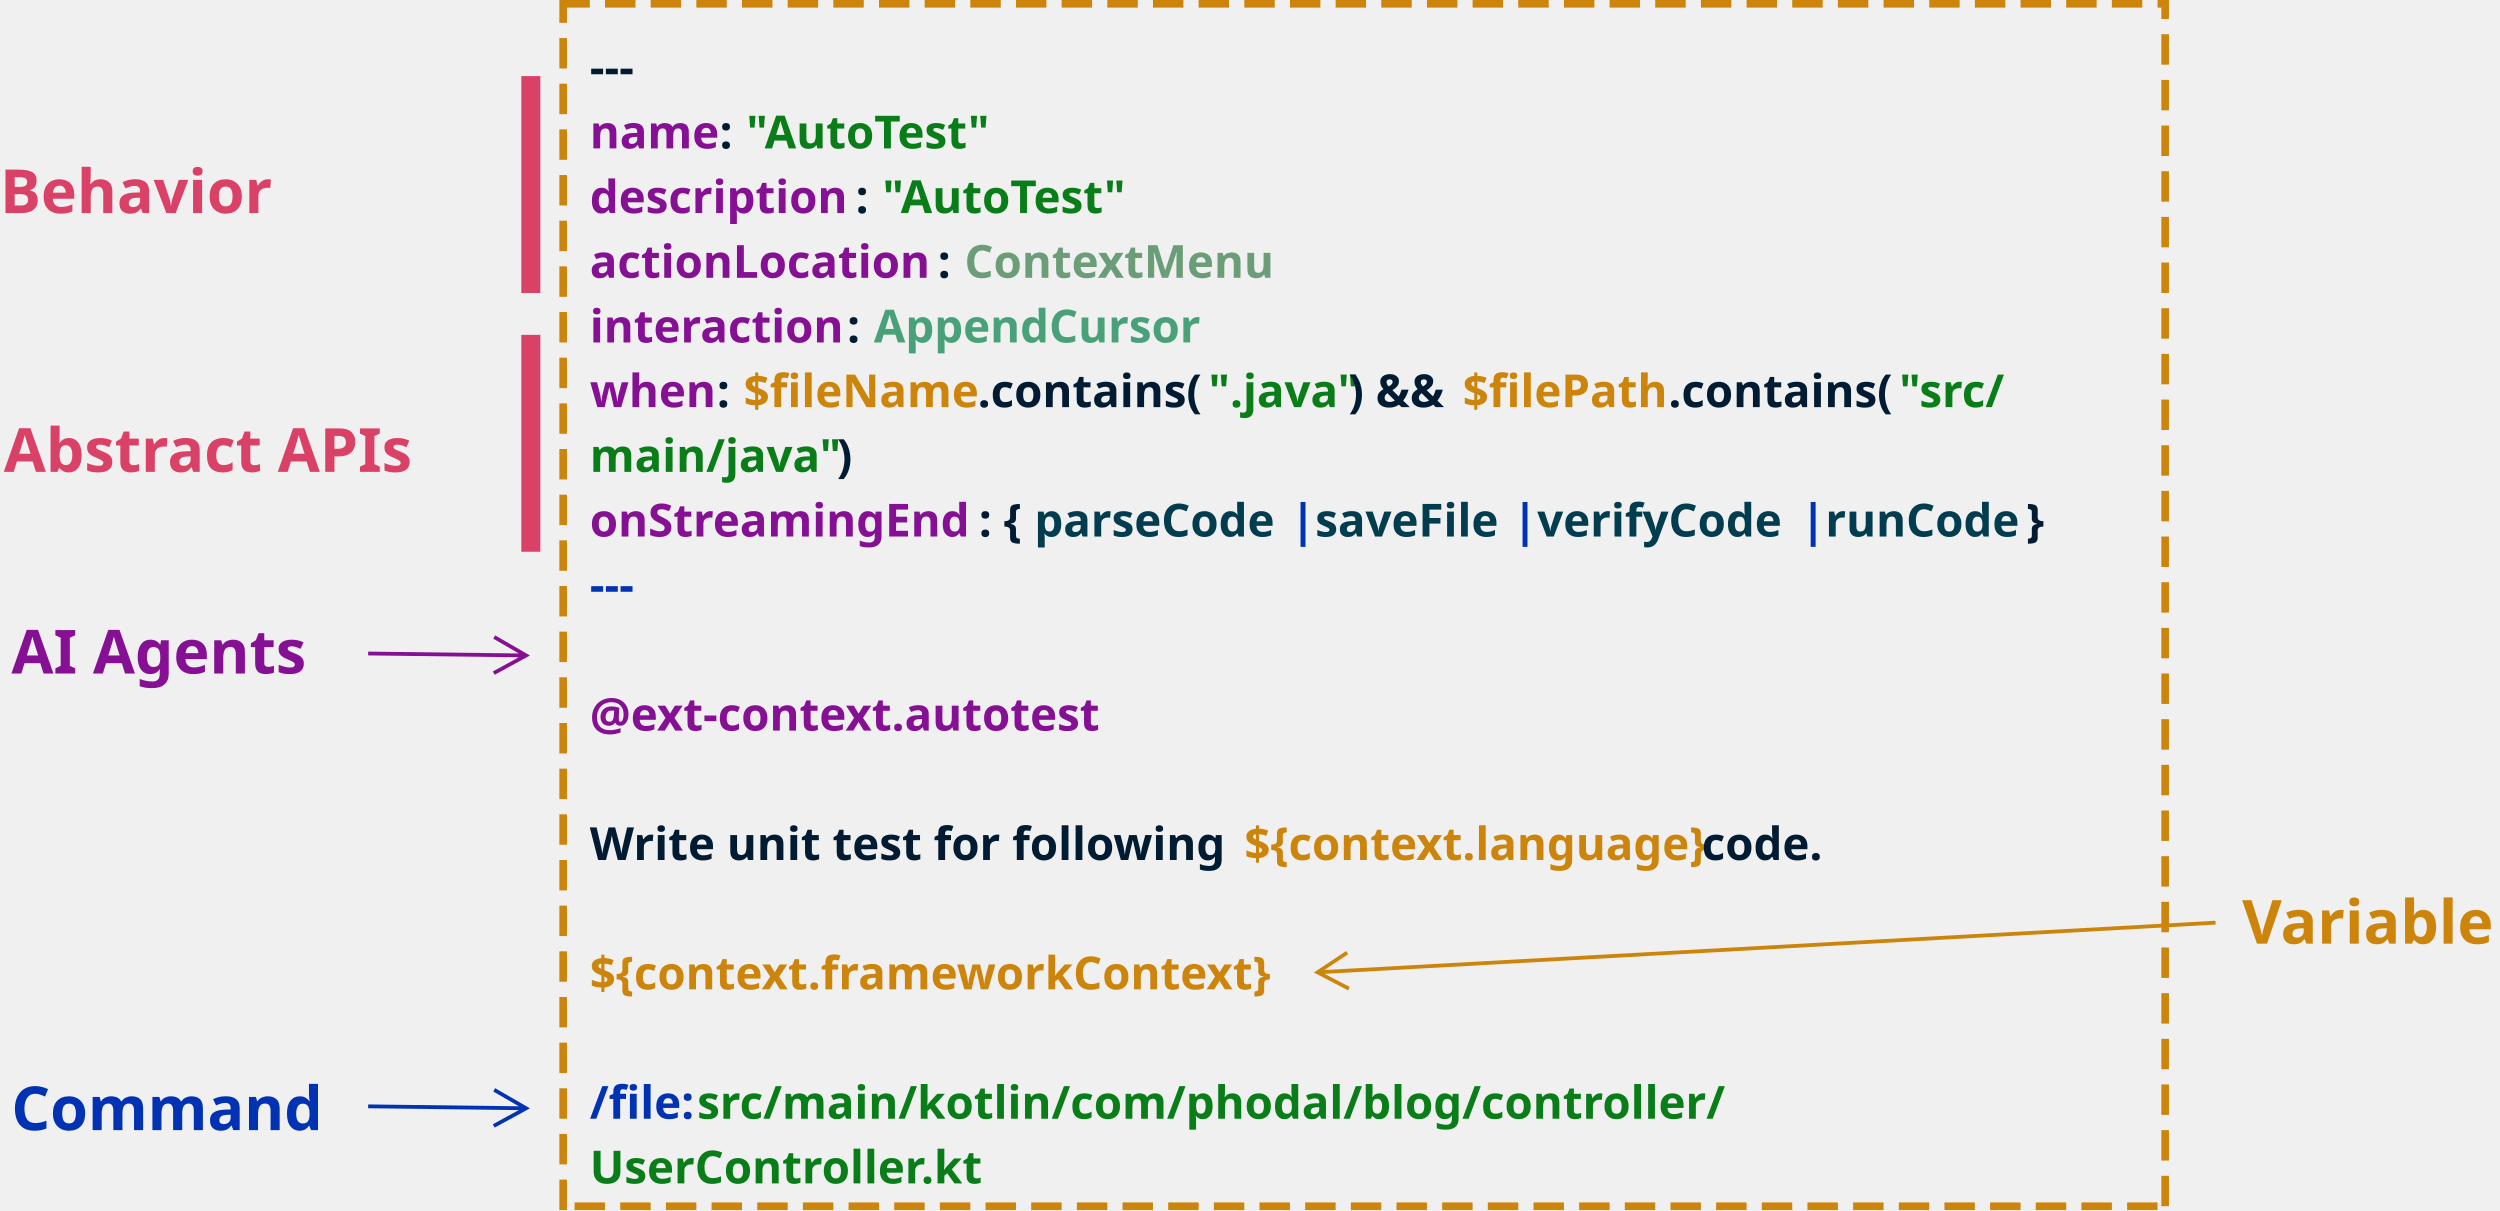
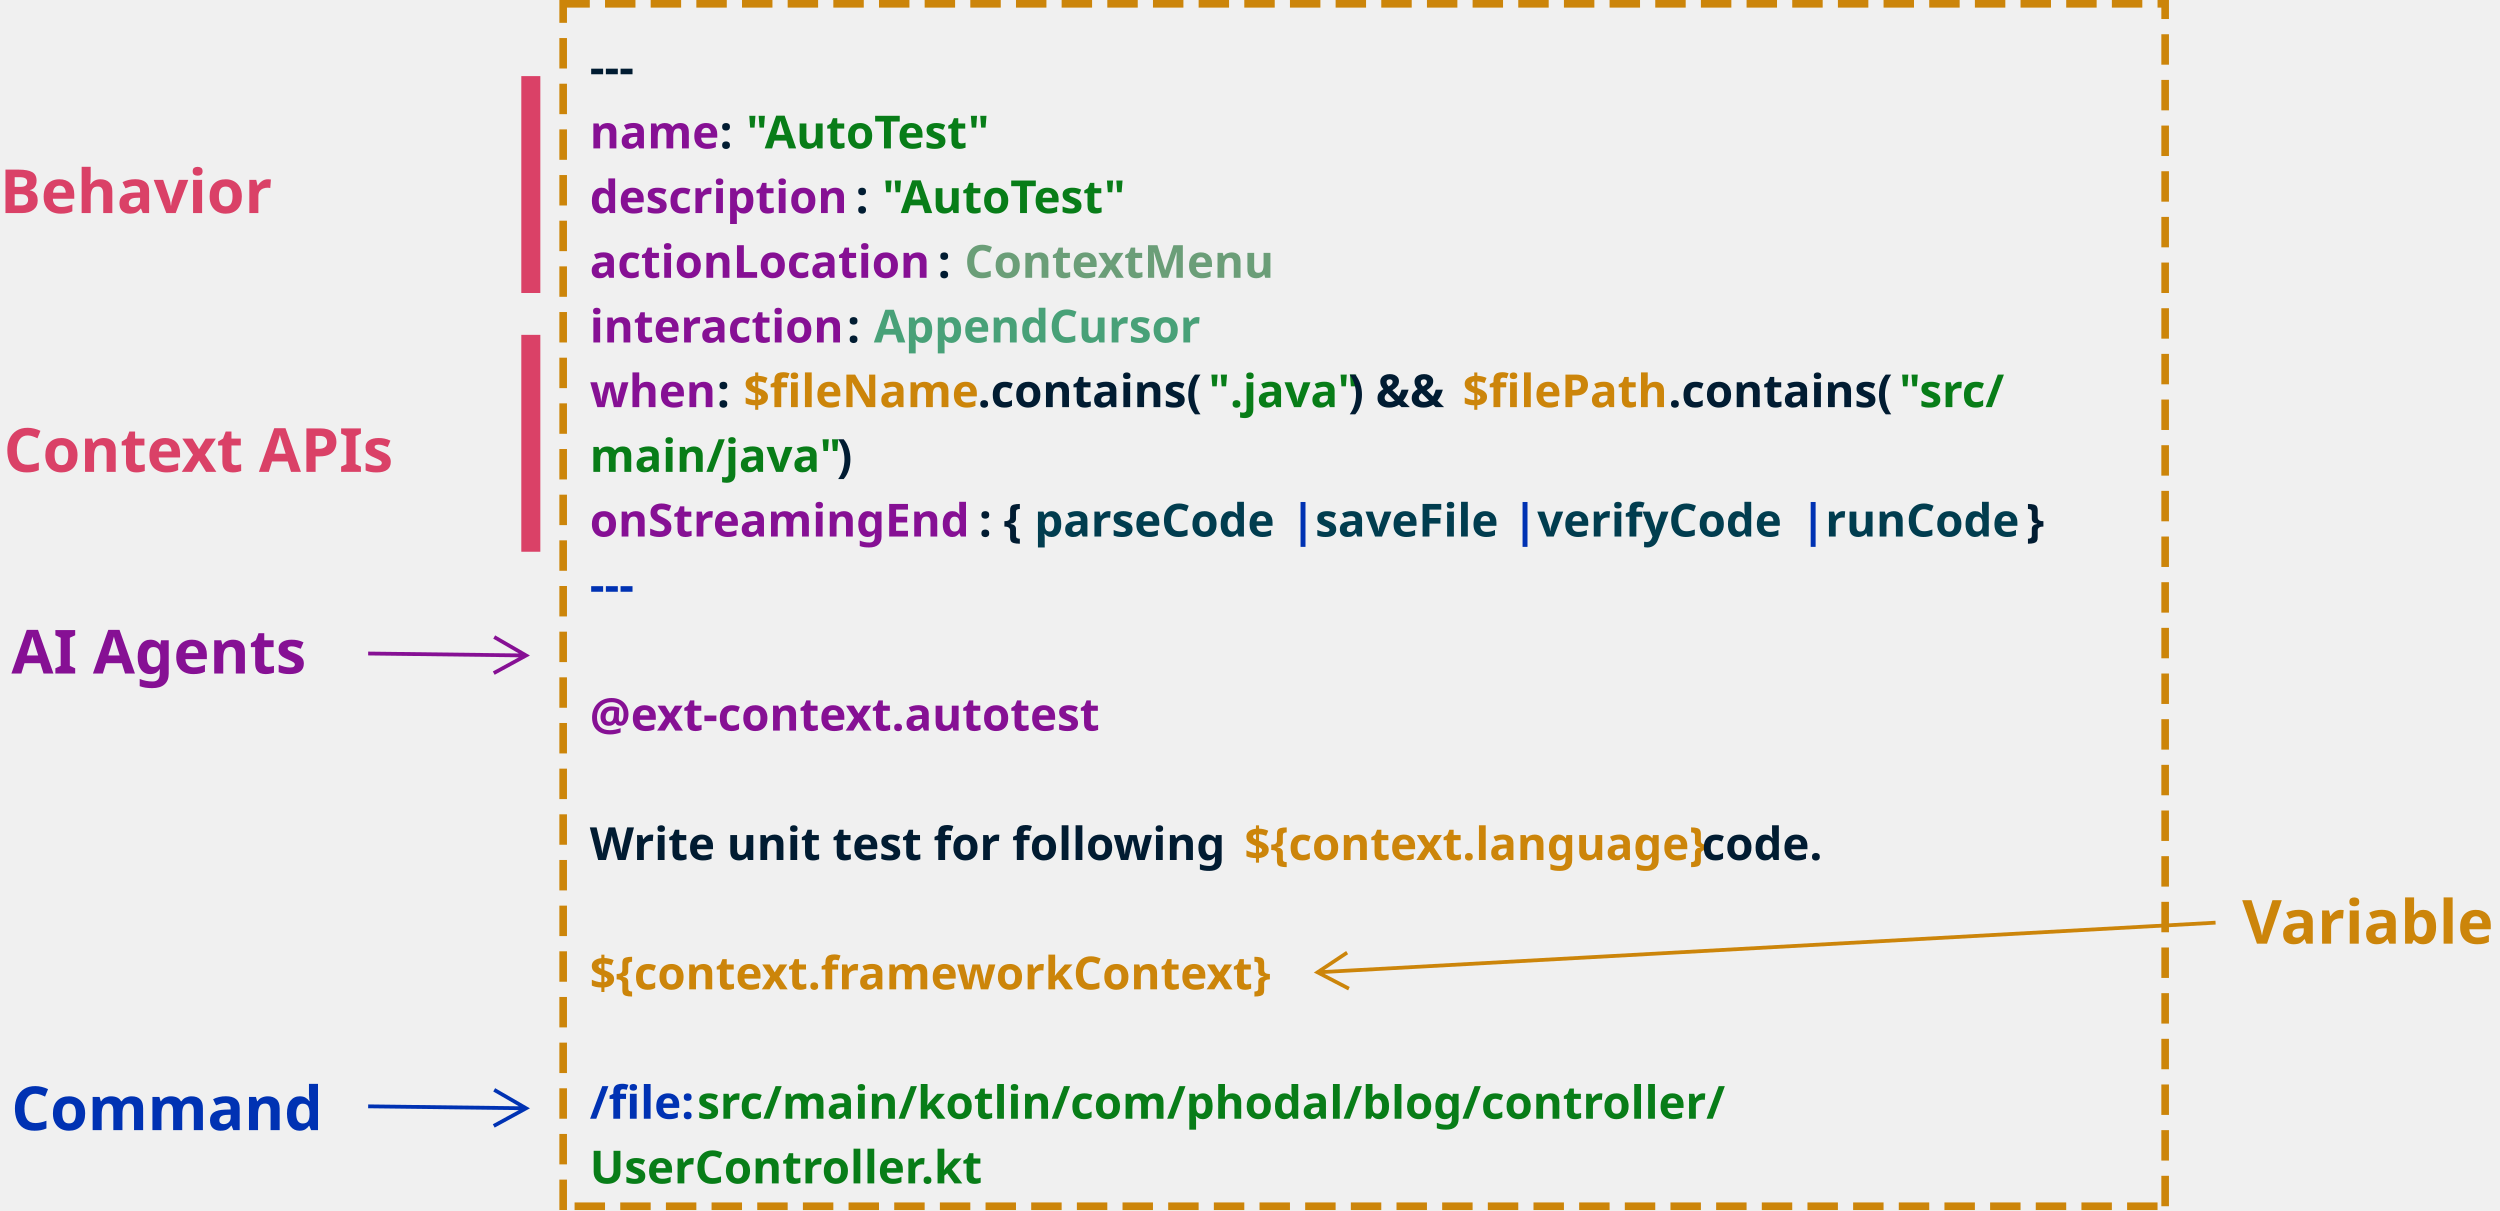
<svg xmlns="http://www.w3.org/2000/svg" xmlns:xlink="http://www.w3.org/1999/xlink" width="657px" height="318px" viewBox="0 0 657 318" version="1.1">
  <defs>
    <rect id="path-1" x="0" y="0" width="423" height="318" />
  </defs>
  <g id="Page-1" stroke="none" stroke-width="1" fill="none" fill-rule="evenodd">
    <g id="Group">
      <g id="Rectangle" stroke-dasharray="8,4" transform="translate(147, 0)">
        <g id="path-1-Clipped">
          <mask id="mask-2" fill="white">
            <use xlink:href="#path-1" />
          </mask>
          <g id="path-1" />
          <path d="M0,0 L423,0 L423,318 L0,318 L0,0 Z" id="path-1" stroke="#CC850A" stroke-width="4" mask="url(#mask-2)" />
        </g>
      </g>
      <rect id="Rectangle" fill="#DA4167" fill-rule="nonzero" x="137" y="20" width="5" height="57" />
      <rect id="Rectangle" fill="#DA4167" fill-rule="nonzero" x="137" y="88" width="5" height="57" />
      <text id="Behavior" fill="#DA4167" font-family="NotoSerifSC-Bold, Noto Serif SC" font-size="16" font-weight="bold">
        <tspan x="0" y="56">Behavior</tspan>
      </text>
      <text id="Abstract-APIs" fill="#DA4167" font-family="NotoSerifSC-Bold, Noto Serif SC" font-size="16" font-weight="bold">
-         <tspan x="1" y="124">Abstract APIs</tspan>
+         <tspan x="1" y="124">Context APIs</tspan>
      </text>
      <text id="AI-Agents" fill="#861094" font-family="NotoSerifSC-Bold, Noto Serif SC" font-size="16" font-weight="bold">
        <tspan x="3" y="177">AI Agents</tspan>
      </text>
      <text id="Command" fill="#0032B3" font-family="NotoSerifSC-Bold, Noto Serif SC" font-size="16" font-weight="bold">
        <tspan x="3" y="297">Command</tspan>
      </text>
      <text id="Variable" fill="#CC850A" font-family="NotoSerifSC-Bold, Noto Serif SC" font-size="16" font-weight="bold">
        <tspan x="589.25" y="248">Variable</tspan>
      </text>
      <polygon id="Line" fill="#861094" fill-rule="nonzero" points="130.124 166.975 130.557 167.225 138.5 171.823 139.27 172.269 138.49 172.695 130.435 177.096 129.996 177.336 129.517 176.458 129.955 176.218 136.335 172.732 130.256 172.658 97.244 172.25 96.744 172.244 96.756 171.244 97.256 171.25 130.268 171.658 136.347 171.732 130.056 168.09 129.623 167.84" />
      <polygon id="Line" fill="#0032B3" fill-rule="nonzero" points="130.124 285.975 130.557 286.225 138.5 290.823 139.27 291.269 138.49 291.695 130.435 296.096 129.996 296.336 129.517 295.458 129.955 295.218 136.335 291.732 130.256 291.658 97.244 291.25 96.744 291.244 96.756 290.244 97.256 290.25 130.268 290.658 136.347 290.732 130.056 287.09 129.623 286.84" />
      <polygon id="Line" fill="#CC850A" fill-rule="nonzero" points="582.226 241.974 582.276 242.973 581.8 242.999 353.833 255.607 348.084 255.925 354.284 259.152 354.71 259.373 354.288 260.27 353.861 260.048 346.034 255.974 345.276 255.58 345.99 255.104 353.368 250.19 353.769 249.922 354.279 250.767 353.877 251.034 348.032 254.926 353.783 254.609 581.75 242.001" />
      <text id="----name:-&quot;AutoTest&quot;" font-family="NotoSerifSC-Bold, Noto Serif SC" font-size="12" font-weight="bold">
        <tspan x="155" y="22" fill="#011C32">---</tspan>
        <tspan x="155" y="39" fill="#861094">name</tspan>
        <tspan x="189.092" y="39" fill="#011C32">: </tspan>
        <tspan x="196.124" y="39" fill="#087D18">"AutoTest"</tspan>
        <tspan x="257.6" y="39" fill="#011C32" />
        <tspan x="155" y="56" fill="#861094">description</tspan>
        <tspan x="224.852" y="56" fill="#011C32">: </tspan>
        <tspan x="231.884" y="56" fill="#087D18">"AutoTest"</tspan>
        <tspan x="293.36" y="56" fill="#011C32" />
        <tspan x="155" y="73" fill="#861094">actionLocation</tspan>
        <tspan x="246.428" y="73" fill="#011C32">: </tspan>
        <tspan x="253.46" y="73" fill="#6B9E78">ContextMenu</tspan>
        <tspan x="335.432" y="73" fill="#011C32" />
        <tspan x="155" y="90" fill="#861094">interaction</tspan>
        <tspan x="222.608" y="90" fill="#011C32">: </tspan>
        <tspan x="229.64" y="90" fill="#48A178">AppendCursor</tspan>
        <tspan x="318.596" y="90" fill="#011C32" />
        <tspan x="155" y="107" fill="#861094">when</tspan>
        <tspan x="188.396" y="107" fill="#011C32">: </tspan>
        <tspan x="195.428" y="107" fill="#CC850A">$fileName</tspan>
        <tspan x="256.928" y="107" fill="#011C32">.contains(</tspan>
        <tspan x="317.576" y="107" fill="#087D18">".java"</tspan>
        <tspan x="354.332" y="107" fill="#011C32">) &amp;&amp; </tspan>
        <tspan x="384.404" y="107" fill="#CC850A">$filePath</tspan>
        <tspan x="438.452" y="107" fill="#011C32">.contains(</tspan>
        <tspan x="499.1" y="107" fill="#087D18">"src/</tspan>
        <tspan x="155" y="124" fill="#087D18">main/java"</tspan>
        <tspan x="219.896" y="124" fill="#011C32">)</tspan>
        <tspan x="155" y="141" fill="#861094">onStreamingEnd</tspan>
        <tspan x="257.228" y="141" fill="#011C32">: { </tspan>
        <tspan x="271.832" y="141" fill="#013D4F">parseCode</tspan>
        <tspan x="336.116" y="141" fill="#011C32"> </tspan>
        <tspan x="339.128" y="141" fill="#0032B3">|</tspan>
        <tspan x="342.632" y="141" fill="#011C32"> </tspan>
        <tspan x="345.644" y="141" fill="#013D4F">saveFile</tspan>
        <tspan x="394.46" y="141" fill="#011C32"> </tspan>
        <tspan x="397.472" y="141" fill="#0032B3">|</tspan>
        <tspan x="400.976" y="141" fill="#011C32"> </tspan>
        <tspan x="403.988" y="141" fill="#013D4F">verifyCode</tspan>
        <tspan x="470.18" y="141" fill="#011C32"> </tspan>
        <tspan x="473.192" y="141" fill="#0032B3">|</tspan>
        <tspan x="476.696" y="141" fill="#011C32"> </tspan>
        <tspan x="479.708" y="141" fill="#013D4F">runCode</tspan>
        <tspan x="532.46" y="141" fill="#011C32"> } </tspan>
        <tspan x="155" y="158" fill="#0032B3">---</tspan>
        <tspan x="168.176" y="158" fill="#011C32" />
        <tspan x="155" y="175" fill="#011C32" />
        <tspan x="155" y="192" fill="#861094">@ext-context.autotest</tspan>
        <tspan x="155" y="209" fill="#011C32" />
        <tspan x="155" y="226" fill="#011C32">Write unit test for following </tspan>
        <tspan x="327.032" y="226" fill="#CC850A">${context.language}</tspan>
        <tspan x="447.224" y="226" fill="#011C32"> code.</tspan>
        <tspan x="155" y="243" fill="#861094" />
        <tspan x="155" y="260" fill="#CC850A">${context.frameworkContext}</tspan>
        <tspan x="155" y="277" fill="#0032B3" />
        <tspan x="155" y="294" fill="#0032B3">/file:</tspan>
        <tspan x="183.212" y="294" fill="#087D18">src/main/kotlin/com/phodal/blog/controller/</tspan>
        <tspan x="155" y="311" fill="#087D18">UserController.kt</tspan>
        <tspan x="261.164" y="311" fill="#861094" />
      </text>
    </g>
  </g>
</svg>
